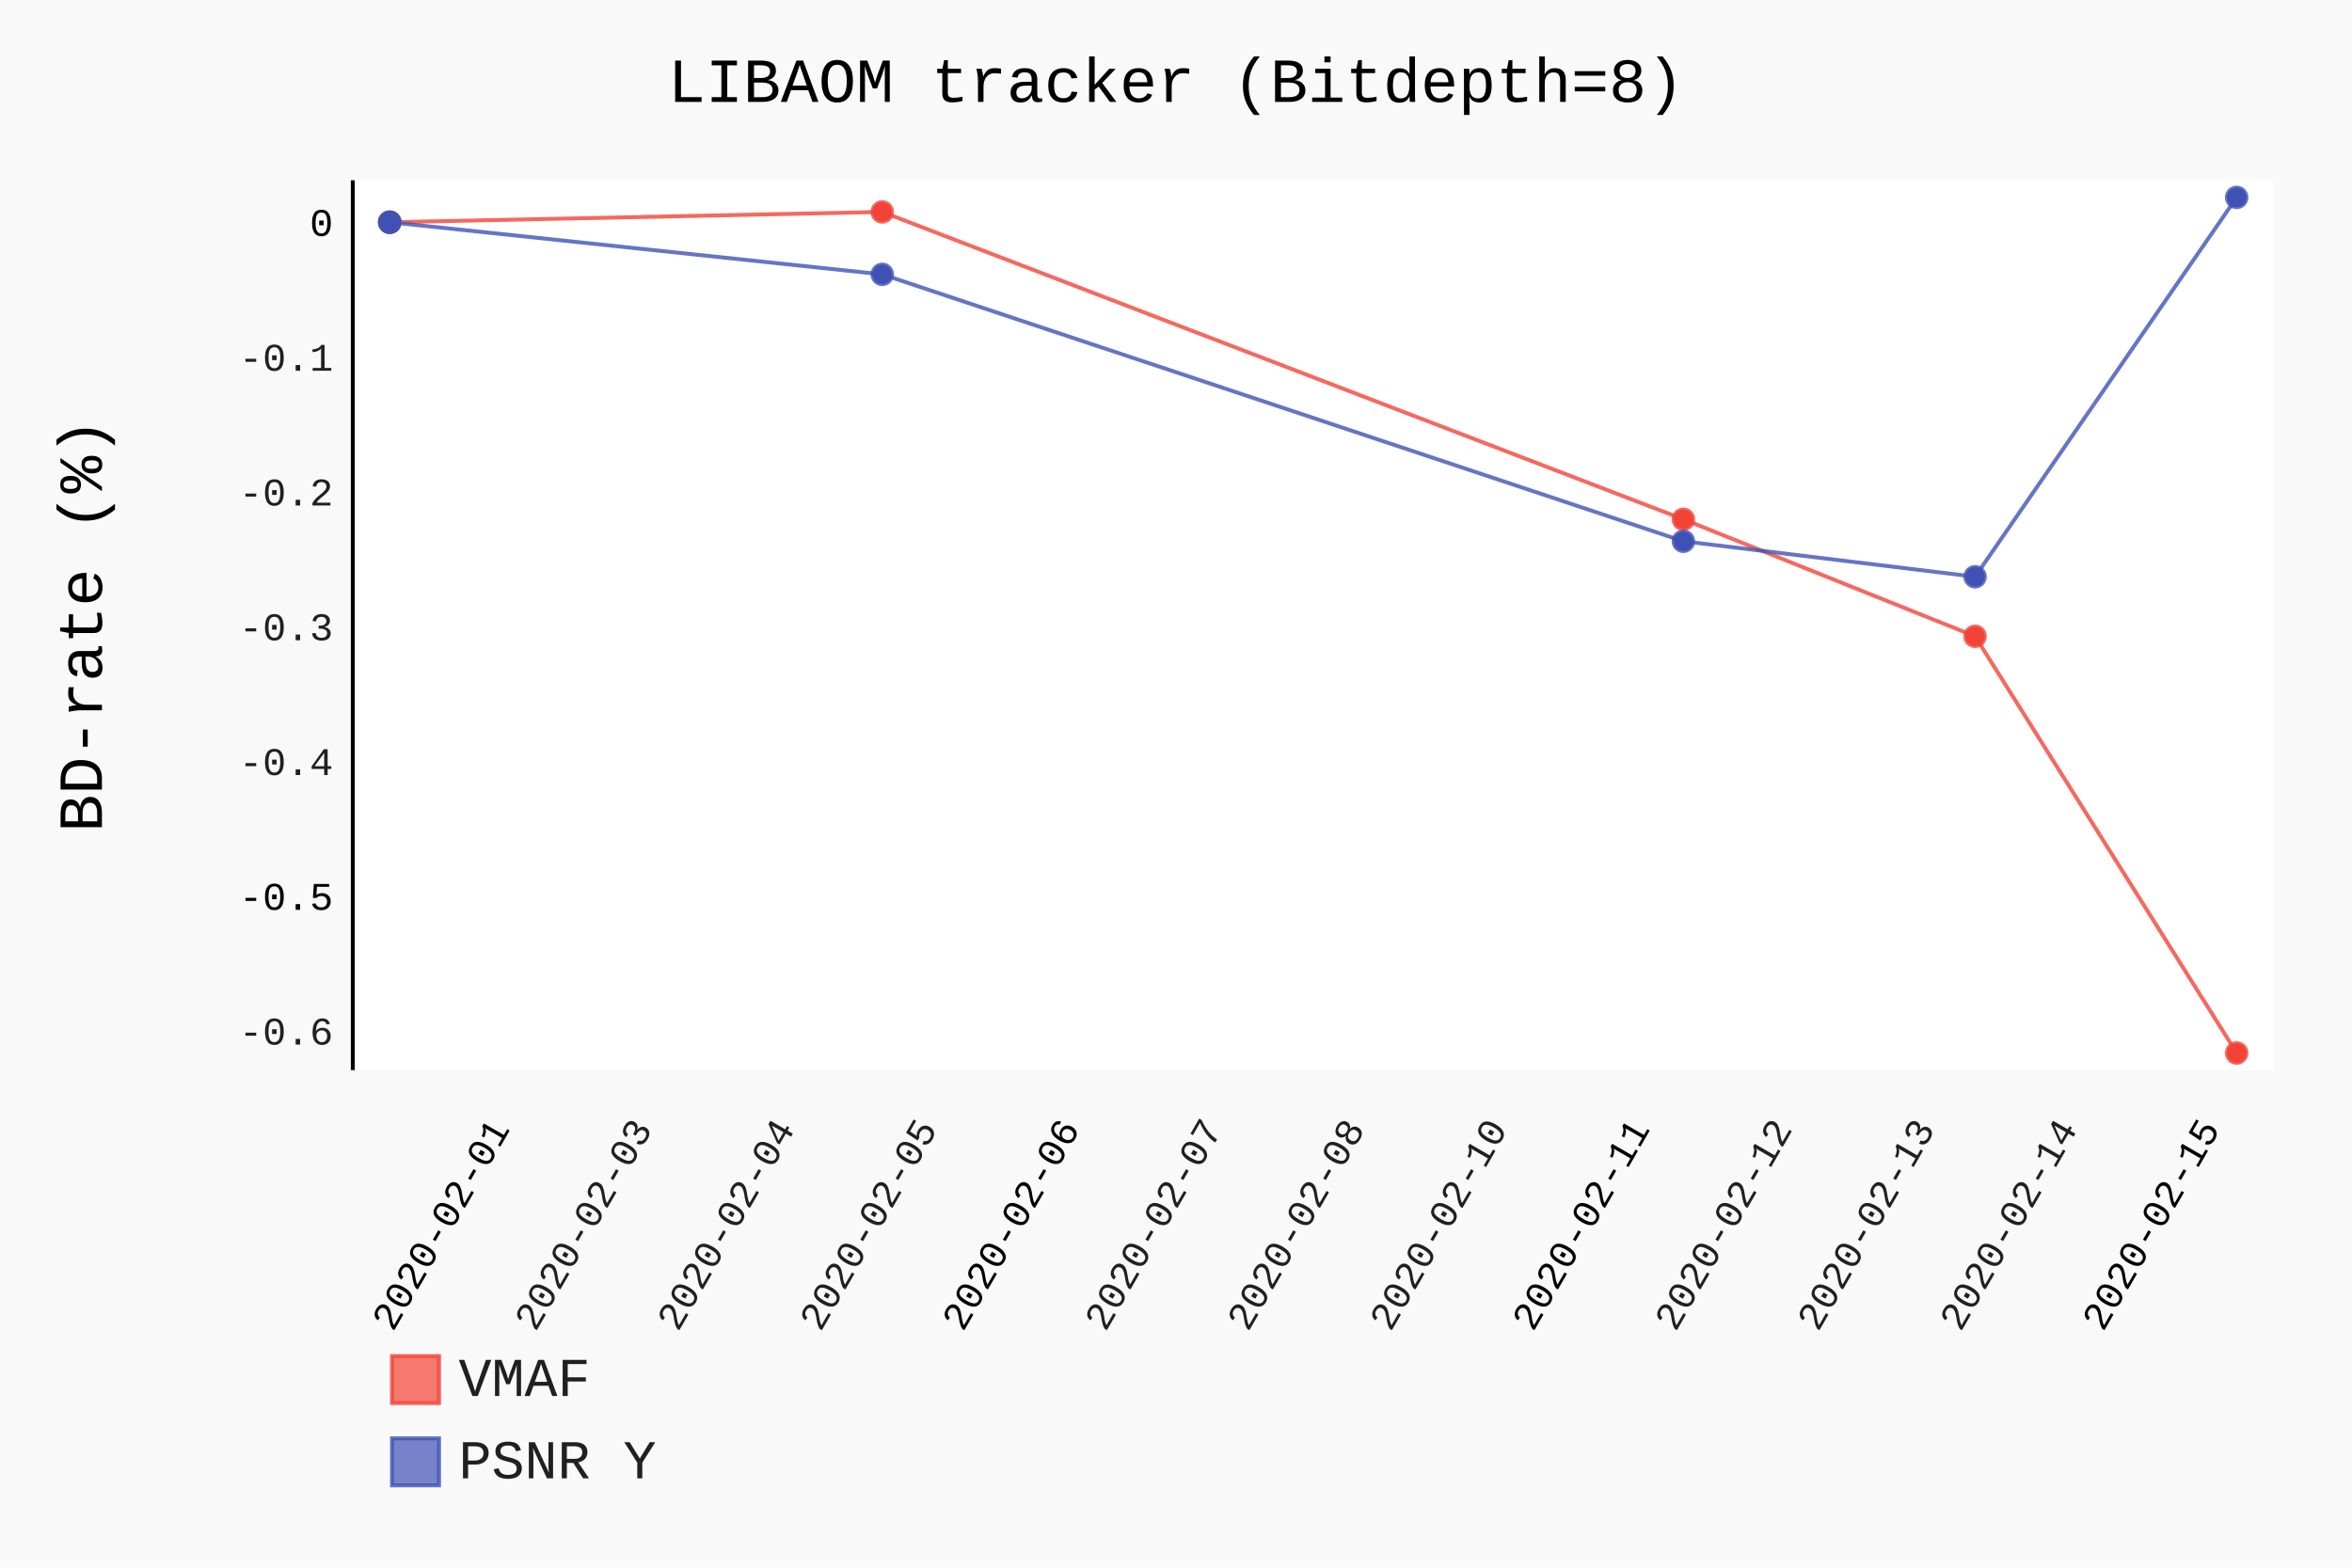
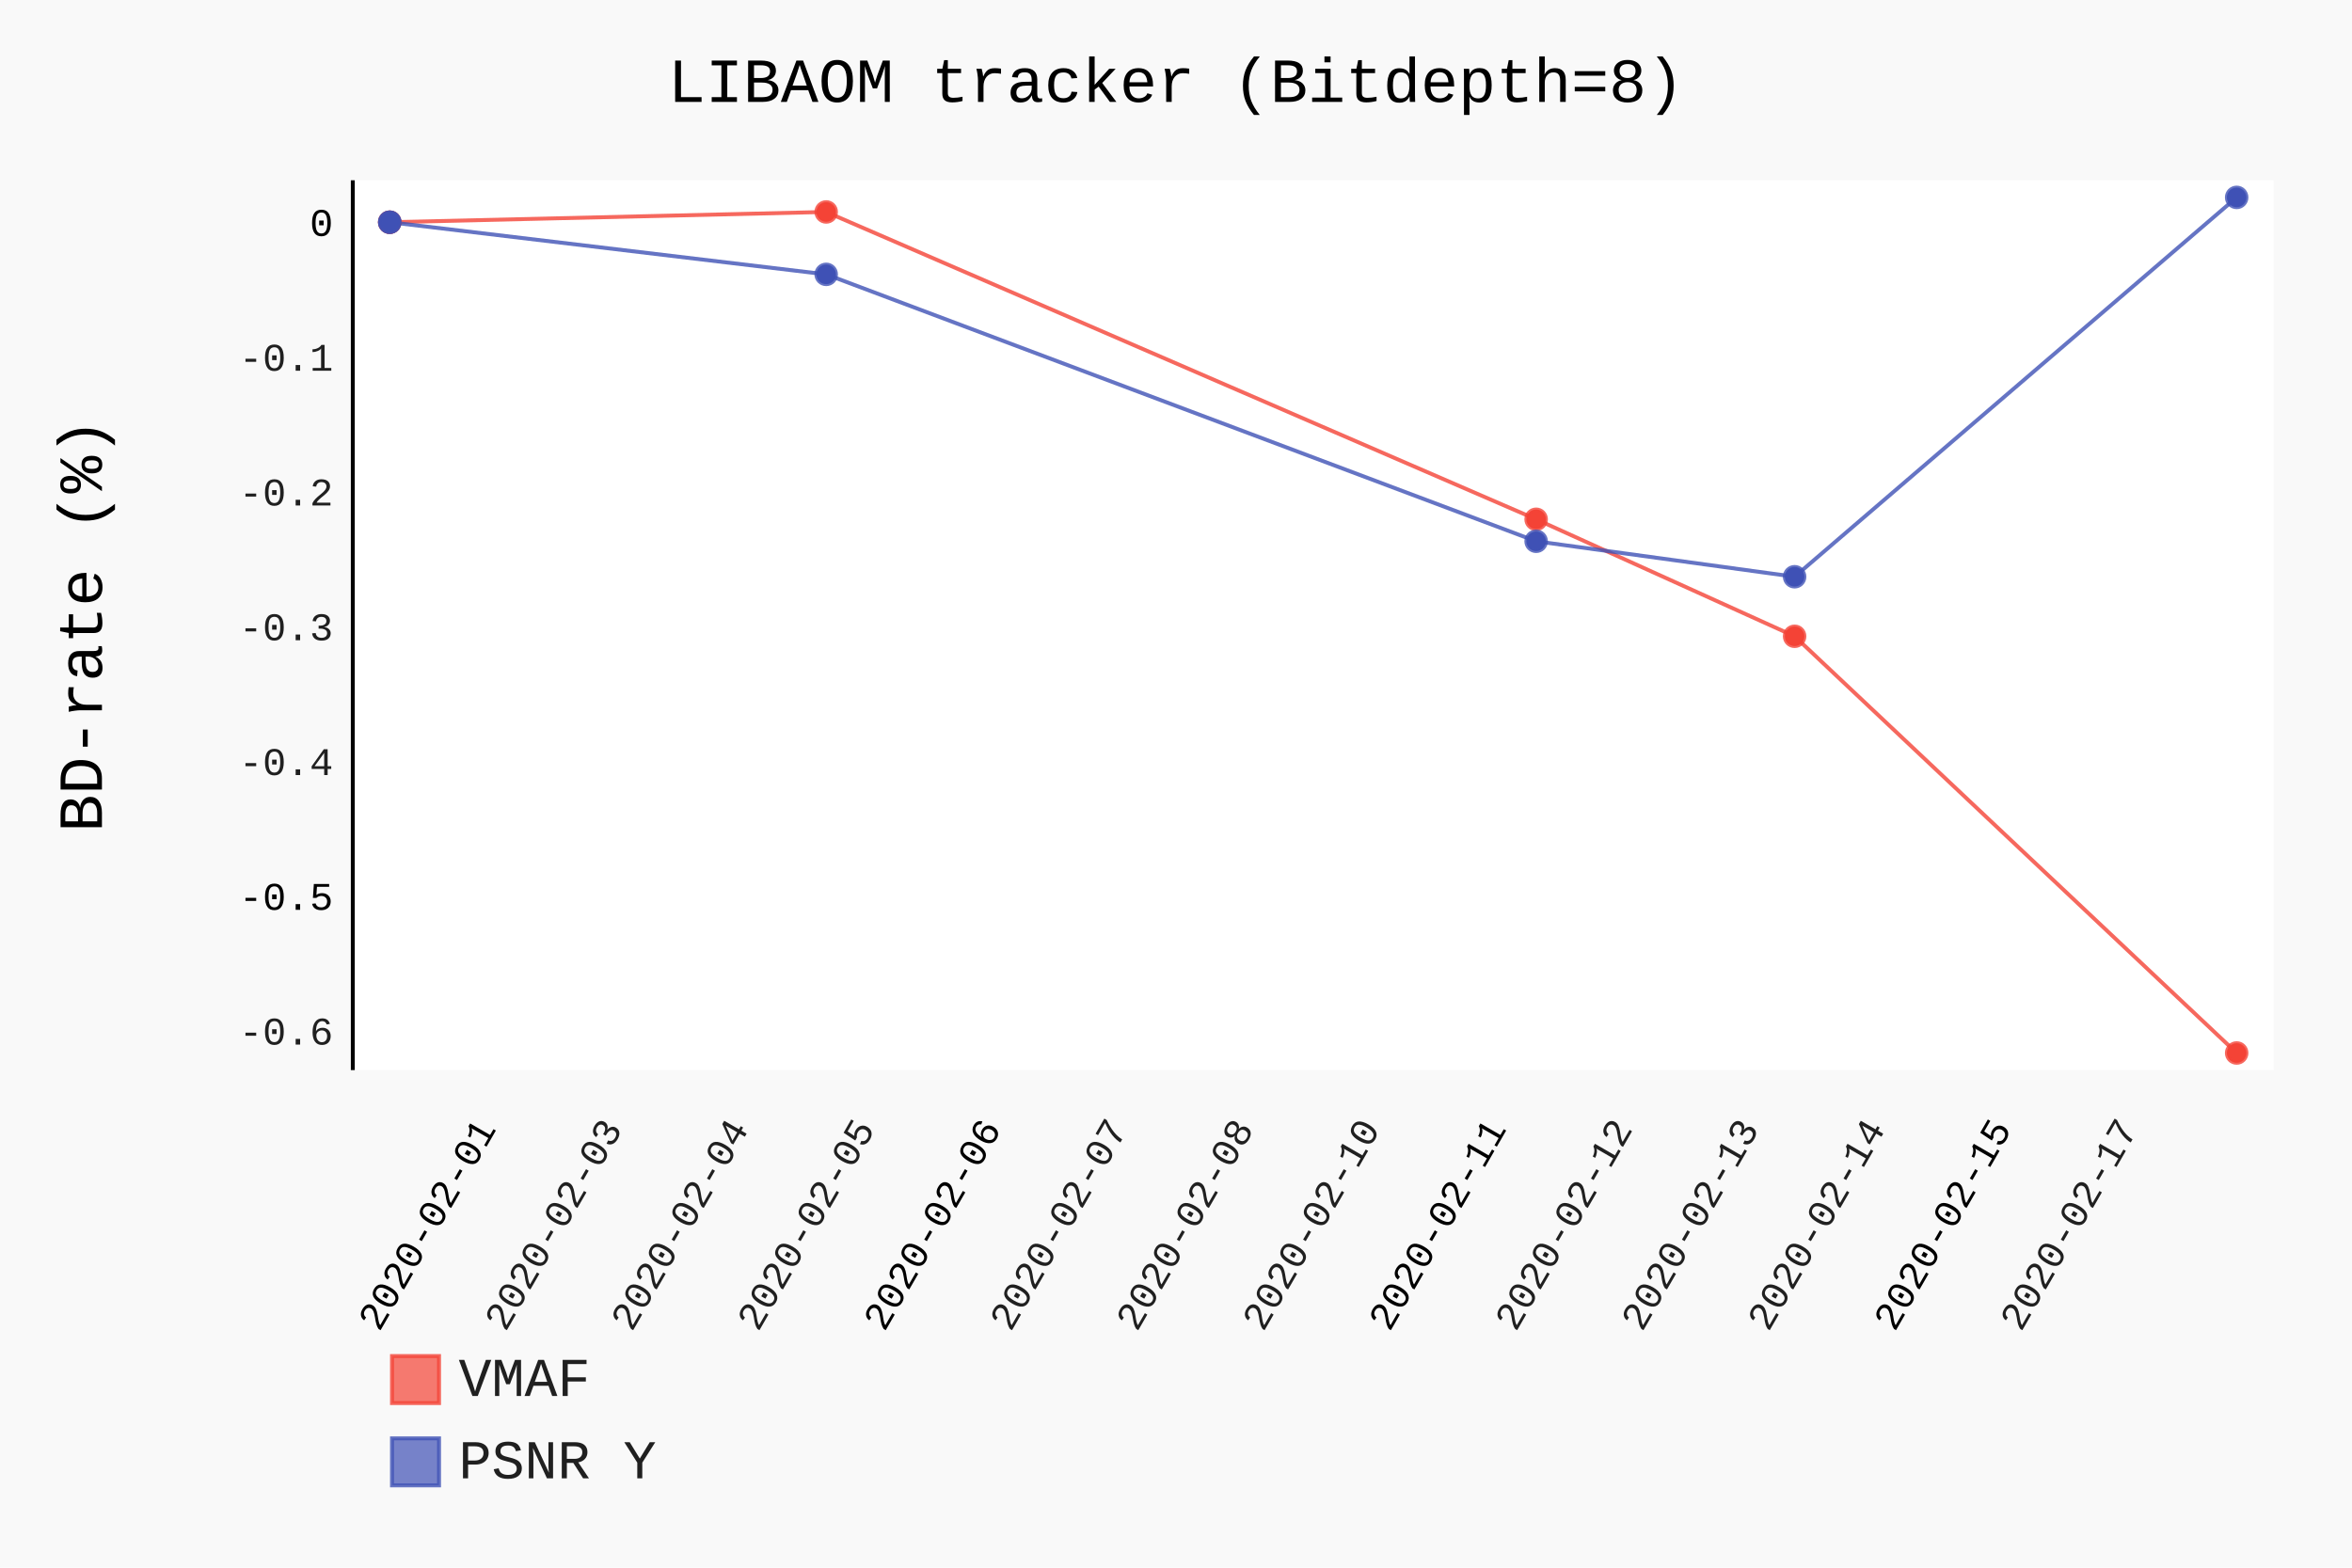
- <svg xmlns="http://www.w3.org/2000/svg" class="pygal-chart" id="chart-4c3524da-cfd4-40d4-9df4-336322bd4b4c" viewBox="0 0 600 400">
+ <svg xmlns="http://www.w3.org/2000/svg" class="pygal-chart" id="chart-285e92e3-4b41-4fab-996c-db3d4fa0ee88" viewBox="0 0 600 400">
  <defs>
-     <style type="text/css">#chart-4c3524da-cfd4-40d4-9df4-336322bd4b4c{-webkit-user-select:none;-webkit-font-smoothing:antialiased;font-family:Consolas,"Liberation Mono",Menlo,Courier,monospace}#chart-4c3524da-cfd4-40d4-9df4-336322bd4b4c .title{font-family:Consolas,"Liberation Mono",Menlo,Courier,monospace;font-size:16px}#chart-4c3524da-cfd4-40d4-9df4-336322bd4b4c .legends .legend text{font-family:Consolas,"Liberation Mono",Menlo,Courier,monospace;font-size:14px}#chart-4c3524da-cfd4-40d4-9df4-336322bd4b4c .axis text{font-family:Consolas,"Liberation Mono",Menlo,Courier,monospace;font-size:10px}#chart-4c3524da-cfd4-40d4-9df4-336322bd4b4c .axis text.major{font-family:Consolas,"Liberation Mono",Menlo,Courier,monospace;font-size:10px}#chart-4c3524da-cfd4-40d4-9df4-336322bd4b4c .text-overlay text.value{font-family:Consolas,"Liberation Mono",Menlo,Courier,monospace;font-size:16px}#chart-4c3524da-cfd4-40d4-9df4-336322bd4b4c .text-overlay text.label{font-family:Consolas,"Liberation Mono",Menlo,Courier,monospace;font-size:10px}#chart-4c3524da-cfd4-40d4-9df4-336322bd4b4c .tooltip{font-family:Consolas,"Liberation Mono",Menlo,Courier,monospace;font-size:14px}#chart-4c3524da-cfd4-40d4-9df4-336322bd4b4c text.no_data{font-family:Consolas,"Liberation Mono",Menlo,Courier,monospace;font-size:64px}
- #chart-4c3524da-cfd4-40d4-9df4-336322bd4b4c{background-color:rgba(249,249,249,1)}#chart-4c3524da-cfd4-40d4-9df4-336322bd4b4c path,#chart-4c3524da-cfd4-40d4-9df4-336322bd4b4c line,#chart-4c3524da-cfd4-40d4-9df4-336322bd4b4c rect,#chart-4c3524da-cfd4-40d4-9df4-336322bd4b4c circle{-webkit-transition:150ms;-moz-transition:150ms;transition:150ms}#chart-4c3524da-cfd4-40d4-9df4-336322bd4b4c .graph &gt; .background{fill:rgba(249,249,249,1)}#chart-4c3524da-cfd4-40d4-9df4-336322bd4b4c .plot &gt; .background{fill:rgba(255,255,255,1)}#chart-4c3524da-cfd4-40d4-9df4-336322bd4b4c .graph{fill:rgba(0,0,0,.87)}#chart-4c3524da-cfd4-40d4-9df4-336322bd4b4c text.no_data{fill:rgba(0,0,0,1)}#chart-4c3524da-cfd4-40d4-9df4-336322bd4b4c .title{fill:rgba(0,0,0,1)}#chart-4c3524da-cfd4-40d4-9df4-336322bd4b4c .legends .legend text{fill:rgba(0,0,0,.87)}#chart-4c3524da-cfd4-40d4-9df4-336322bd4b4c .legends .legend:hover text{fill:rgba(0,0,0,1)}#chart-4c3524da-cfd4-40d4-9df4-336322bd4b4c .axis .line{stroke:rgba(0,0,0,1)}#chart-4c3524da-cfd4-40d4-9df4-336322bd4b4c .axis .guide.line{stroke:rgba(0,0,0,.54)}#chart-4c3524da-cfd4-40d4-9df4-336322bd4b4c .axis .major.line{stroke:rgba(0,0,0,.87)}#chart-4c3524da-cfd4-40d4-9df4-336322bd4b4c .axis text.major{fill:rgba(0,0,0,1)}#chart-4c3524da-cfd4-40d4-9df4-336322bd4b4c .axis.y .guides:hover .guide.line,#chart-4c3524da-cfd4-40d4-9df4-336322bd4b4c .line-graph .axis.x .guides:hover .guide.line,#chart-4c3524da-cfd4-40d4-9df4-336322bd4b4c .stackedline-graph .axis.x .guides:hover .guide.line,#chart-4c3524da-cfd4-40d4-9df4-336322bd4b4c .xy-graph .axis.x .guides:hover .guide.line{stroke:rgba(0,0,0,1)}#chart-4c3524da-cfd4-40d4-9df4-336322bd4b4c .axis .guides:hover text{fill:rgba(0,0,0,1)}#chart-4c3524da-cfd4-40d4-9df4-336322bd4b4c .reactive{fill-opacity:.7;stroke-opacity:.8}#chart-4c3524da-cfd4-40d4-9df4-336322bd4b4c .ci{stroke:rgba(0,0,0,.87)}#chart-4c3524da-cfd4-40d4-9df4-336322bd4b4c .reactive.active,#chart-4c3524da-cfd4-40d4-9df4-336322bd4b4c .active .reactive{fill-opacity:.8;stroke-opacity:.9;stroke-width:4}#chart-4c3524da-cfd4-40d4-9df4-336322bd4b4c .ci .reactive.active{stroke-width:1.5}#chart-4c3524da-cfd4-40d4-9df4-336322bd4b4c .series text{fill:rgba(0,0,0,1)}#chart-4c3524da-cfd4-40d4-9df4-336322bd4b4c .tooltip rect{fill:rgba(255,255,255,1);stroke:rgba(0,0,0,1);-webkit-transition:opacity 150ms;-moz-transition:opacity 150ms;transition:opacity 150ms}#chart-4c3524da-cfd4-40d4-9df4-336322bd4b4c .tooltip .label{fill:rgba(0,0,0,.87)}#chart-4c3524da-cfd4-40d4-9df4-336322bd4b4c .tooltip .label{fill:rgba(0,0,0,.87)}#chart-4c3524da-cfd4-40d4-9df4-336322bd4b4c .tooltip .legend{font-size:.8em;fill:rgba(0,0,0,.54)}#chart-4c3524da-cfd4-40d4-9df4-336322bd4b4c .tooltip .x_label{font-size:.6em;fill:rgba(0,0,0,1)}#chart-4c3524da-cfd4-40d4-9df4-336322bd4b4c .tooltip .xlink{font-size:.5em;text-decoration:underline}#chart-4c3524da-cfd4-40d4-9df4-336322bd4b4c .tooltip .value{font-size:1.5em}#chart-4c3524da-cfd4-40d4-9df4-336322bd4b4c .bound{font-size:.5em}#chart-4c3524da-cfd4-40d4-9df4-336322bd4b4c .max-value{font-size:.75em;fill:rgba(0,0,0,.54)}#chart-4c3524da-cfd4-40d4-9df4-336322bd4b4c .map-element{fill:rgba(255,255,255,1);stroke:rgba(0,0,0,.54) !important}#chart-4c3524da-cfd4-40d4-9df4-336322bd4b4c .map-element .reactive{fill-opacity:inherit;stroke-opacity:inherit}#chart-4c3524da-cfd4-40d4-9df4-336322bd4b4c .color-0,#chart-4c3524da-cfd4-40d4-9df4-336322bd4b4c .color-0 a:visited{stroke:#F44336;fill:#F44336}#chart-4c3524da-cfd4-40d4-9df4-336322bd4b4c .color-1,#chart-4c3524da-cfd4-40d4-9df4-336322bd4b4c .color-1 a:visited{stroke:#3F51B5;fill:#3F51B5}#chart-4c3524da-cfd4-40d4-9df4-336322bd4b4c .text-overlay .color-0 text{fill:black}#chart-4c3524da-cfd4-40d4-9df4-336322bd4b4c .text-overlay .color-1 text{fill:black}
- #chart-4c3524da-cfd4-40d4-9df4-336322bd4b4c text.no_data{text-anchor:middle}#chart-4c3524da-cfd4-40d4-9df4-336322bd4b4c .guide.line{fill:none}#chart-4c3524da-cfd4-40d4-9df4-336322bd4b4c .centered{text-anchor:middle}#chart-4c3524da-cfd4-40d4-9df4-336322bd4b4c .title{text-anchor:middle}#chart-4c3524da-cfd4-40d4-9df4-336322bd4b4c .legends .legend text{fill-opacity:1}#chart-4c3524da-cfd4-40d4-9df4-336322bd4b4c .axis.x text{text-anchor:middle}#chart-4c3524da-cfd4-40d4-9df4-336322bd4b4c .axis.x:not(.web) text[transform]{text-anchor:start}#chart-4c3524da-cfd4-40d4-9df4-336322bd4b4c .axis.x:not(.web) text[transform].backwards{text-anchor:end}#chart-4c3524da-cfd4-40d4-9df4-336322bd4b4c .axis.y text{text-anchor:end}#chart-4c3524da-cfd4-40d4-9df4-336322bd4b4c .axis.y text[transform].backwards{text-anchor:start}#chart-4c3524da-cfd4-40d4-9df4-336322bd4b4c .axis.y2 text{text-anchor:start}#chart-4c3524da-cfd4-40d4-9df4-336322bd4b4c .axis.y2 text[transform].backwards{text-anchor:end}#chart-4c3524da-cfd4-40d4-9df4-336322bd4b4c .axis .guide.line{stroke-dasharray:4,4}#chart-4c3524da-cfd4-40d4-9df4-336322bd4b4c .axis .major.guide.line{stroke-dasharray:6,6}#chart-4c3524da-cfd4-40d4-9df4-336322bd4b4c .horizontal .axis.y .guide.line,#chart-4c3524da-cfd4-40d4-9df4-336322bd4b4c .horizontal .axis.y2 .guide.line,#chart-4c3524da-cfd4-40d4-9df4-336322bd4b4c .vertical .axis.x .guide.line{opacity:0}#chart-4c3524da-cfd4-40d4-9df4-336322bd4b4c .horizontal .axis.always_show .guide.line,#chart-4c3524da-cfd4-40d4-9df4-336322bd4b4c .vertical .axis.always_show .guide.line{opacity:1 !important}#chart-4c3524da-cfd4-40d4-9df4-336322bd4b4c .axis.y .guides:hover .guide.line,#chart-4c3524da-cfd4-40d4-9df4-336322bd4b4c .axis.y2 .guides:hover .guide.line,#chart-4c3524da-cfd4-40d4-9df4-336322bd4b4c .axis.x .guides:hover .guide.line{opacity:1}#chart-4c3524da-cfd4-40d4-9df4-336322bd4b4c .axis .guides:hover text{opacity:1}#chart-4c3524da-cfd4-40d4-9df4-336322bd4b4c .nofill{fill:none}#chart-4c3524da-cfd4-40d4-9df4-336322bd4b4c .subtle-fill{fill-opacity:.2}#chart-4c3524da-cfd4-40d4-9df4-336322bd4b4c .dot{stroke-width:1px;fill-opacity:1}#chart-4c3524da-cfd4-40d4-9df4-336322bd4b4c .dot.active{stroke-width:5px}#chart-4c3524da-cfd4-40d4-9df4-336322bd4b4c .dot.negative{fill:transparent}#chart-4c3524da-cfd4-40d4-9df4-336322bd4b4c text,#chart-4c3524da-cfd4-40d4-9df4-336322bd4b4c tspan{stroke:none !important}#chart-4c3524da-cfd4-40d4-9df4-336322bd4b4c .series text.active{opacity:1}#chart-4c3524da-cfd4-40d4-9df4-336322bd4b4c .tooltip rect{fill-opacity:.95;stroke-width:.5}#chart-4c3524da-cfd4-40d4-9df4-336322bd4b4c .tooltip text{fill-opacity:1}#chart-4c3524da-cfd4-40d4-9df4-336322bd4b4c .showable{visibility:hidden}#chart-4c3524da-cfd4-40d4-9df4-336322bd4b4c .showable.shown{visibility:visible}#chart-4c3524da-cfd4-40d4-9df4-336322bd4b4c .gauge-background{fill:rgba(229,229,229,1);stroke:none}#chart-4c3524da-cfd4-40d4-9df4-336322bd4b4c .bg-lines{stroke:rgba(249,249,249,1);stroke-width:2px}</style>
+     <style type="text/css">#chart-285e92e3-4b41-4fab-996c-db3d4fa0ee88{-webkit-user-select:none;-webkit-font-smoothing:antialiased;font-family:Consolas,"Liberation Mono",Menlo,Courier,monospace}#chart-285e92e3-4b41-4fab-996c-db3d4fa0ee88 .title{font-family:Consolas,"Liberation Mono",Menlo,Courier,monospace;font-size:16px}#chart-285e92e3-4b41-4fab-996c-db3d4fa0ee88 .legends .legend text{font-family:Consolas,"Liberation Mono",Menlo,Courier,monospace;font-size:14px}#chart-285e92e3-4b41-4fab-996c-db3d4fa0ee88 .axis text{font-family:Consolas,"Liberation Mono",Menlo,Courier,monospace;font-size:10px}#chart-285e92e3-4b41-4fab-996c-db3d4fa0ee88 .axis text.major{font-family:Consolas,"Liberation Mono",Menlo,Courier,monospace;font-size:10px}#chart-285e92e3-4b41-4fab-996c-db3d4fa0ee88 .text-overlay text.value{font-family:Consolas,"Liberation Mono",Menlo,Courier,monospace;font-size:16px}#chart-285e92e3-4b41-4fab-996c-db3d4fa0ee88 .text-overlay text.label{font-family:Consolas,"Liberation Mono",Menlo,Courier,monospace;font-size:10px}#chart-285e92e3-4b41-4fab-996c-db3d4fa0ee88 .tooltip{font-family:Consolas,"Liberation Mono",Menlo,Courier,monospace;font-size:14px}#chart-285e92e3-4b41-4fab-996c-db3d4fa0ee88 text.no_data{font-family:Consolas,"Liberation Mono",Menlo,Courier,monospace;font-size:64px}
+ #chart-285e92e3-4b41-4fab-996c-db3d4fa0ee88{background-color:rgba(249,249,249,1)}#chart-285e92e3-4b41-4fab-996c-db3d4fa0ee88 path,#chart-285e92e3-4b41-4fab-996c-db3d4fa0ee88 line,#chart-285e92e3-4b41-4fab-996c-db3d4fa0ee88 rect,#chart-285e92e3-4b41-4fab-996c-db3d4fa0ee88 circle{-webkit-transition:150ms;-moz-transition:150ms;transition:150ms}#chart-285e92e3-4b41-4fab-996c-db3d4fa0ee88 .graph &gt; .background{fill:rgba(249,249,249,1)}#chart-285e92e3-4b41-4fab-996c-db3d4fa0ee88 .plot &gt; .background{fill:rgba(255,255,255,1)}#chart-285e92e3-4b41-4fab-996c-db3d4fa0ee88 .graph{fill:rgba(0,0,0,.87)}#chart-285e92e3-4b41-4fab-996c-db3d4fa0ee88 text.no_data{fill:rgba(0,0,0,1)}#chart-285e92e3-4b41-4fab-996c-db3d4fa0ee88 .title{fill:rgba(0,0,0,1)}#chart-285e92e3-4b41-4fab-996c-db3d4fa0ee88 .legends .legend text{fill:rgba(0,0,0,.87)}#chart-285e92e3-4b41-4fab-996c-db3d4fa0ee88 .legends .legend:hover text{fill:rgba(0,0,0,1)}#chart-285e92e3-4b41-4fab-996c-db3d4fa0ee88 .axis .line{stroke:rgba(0,0,0,1)}#chart-285e92e3-4b41-4fab-996c-db3d4fa0ee88 .axis .guide.line{stroke:rgba(0,0,0,.54)}#chart-285e92e3-4b41-4fab-996c-db3d4fa0ee88 .axis .major.line{stroke:rgba(0,0,0,.87)}#chart-285e92e3-4b41-4fab-996c-db3d4fa0ee88 .axis text.major{fill:rgba(0,0,0,1)}#chart-285e92e3-4b41-4fab-996c-db3d4fa0ee88 .axis.y .guides:hover .guide.line,#chart-285e92e3-4b41-4fab-996c-db3d4fa0ee88 .line-graph .axis.x .guides:hover .guide.line,#chart-285e92e3-4b41-4fab-996c-db3d4fa0ee88 .stackedline-graph .axis.x .guides:hover .guide.line,#chart-285e92e3-4b41-4fab-996c-db3d4fa0ee88 .xy-graph .axis.x .guides:hover .guide.line{stroke:rgba(0,0,0,1)}#chart-285e92e3-4b41-4fab-996c-db3d4fa0ee88 .axis .guides:hover text{fill:rgba(0,0,0,1)}#chart-285e92e3-4b41-4fab-996c-db3d4fa0ee88 .reactive{fill-opacity:.7;stroke-opacity:.8}#chart-285e92e3-4b41-4fab-996c-db3d4fa0ee88 .ci{stroke:rgba(0,0,0,.87)}#chart-285e92e3-4b41-4fab-996c-db3d4fa0ee88 .reactive.active,#chart-285e92e3-4b41-4fab-996c-db3d4fa0ee88 .active .reactive{fill-opacity:.8;stroke-opacity:.9;stroke-width:4}#chart-285e92e3-4b41-4fab-996c-db3d4fa0ee88 .ci .reactive.active{stroke-width:1.5}#chart-285e92e3-4b41-4fab-996c-db3d4fa0ee88 .series text{fill:rgba(0,0,0,1)}#chart-285e92e3-4b41-4fab-996c-db3d4fa0ee88 .tooltip rect{fill:rgba(255,255,255,1);stroke:rgba(0,0,0,1);-webkit-transition:opacity 150ms;-moz-transition:opacity 150ms;transition:opacity 150ms}#chart-285e92e3-4b41-4fab-996c-db3d4fa0ee88 .tooltip .label{fill:rgba(0,0,0,.87)}#chart-285e92e3-4b41-4fab-996c-db3d4fa0ee88 .tooltip .label{fill:rgba(0,0,0,.87)}#chart-285e92e3-4b41-4fab-996c-db3d4fa0ee88 .tooltip .legend{font-size:.8em;fill:rgba(0,0,0,.54)}#chart-285e92e3-4b41-4fab-996c-db3d4fa0ee88 .tooltip .x_label{font-size:.6em;fill:rgba(0,0,0,1)}#chart-285e92e3-4b41-4fab-996c-db3d4fa0ee88 .tooltip .xlink{font-size:.5em;text-decoration:underline}#chart-285e92e3-4b41-4fab-996c-db3d4fa0ee88 .tooltip .value{font-size:1.5em}#chart-285e92e3-4b41-4fab-996c-db3d4fa0ee88 .bound{font-size:.5em}#chart-285e92e3-4b41-4fab-996c-db3d4fa0ee88 .max-value{font-size:.75em;fill:rgba(0,0,0,.54)}#chart-285e92e3-4b41-4fab-996c-db3d4fa0ee88 .map-element{fill:rgba(255,255,255,1);stroke:rgba(0,0,0,.54) !important}#chart-285e92e3-4b41-4fab-996c-db3d4fa0ee88 .map-element .reactive{fill-opacity:inherit;stroke-opacity:inherit}#chart-285e92e3-4b41-4fab-996c-db3d4fa0ee88 .color-0,#chart-285e92e3-4b41-4fab-996c-db3d4fa0ee88 .color-0 a:visited{stroke:#F44336;fill:#F44336}#chart-285e92e3-4b41-4fab-996c-db3d4fa0ee88 .color-1,#chart-285e92e3-4b41-4fab-996c-db3d4fa0ee88 .color-1 a:visited{stroke:#3F51B5;fill:#3F51B5}#chart-285e92e3-4b41-4fab-996c-db3d4fa0ee88 .text-overlay .color-0 text{fill:black}#chart-285e92e3-4b41-4fab-996c-db3d4fa0ee88 .text-overlay .color-1 text{fill:black}
+ #chart-285e92e3-4b41-4fab-996c-db3d4fa0ee88 text.no_data{text-anchor:middle}#chart-285e92e3-4b41-4fab-996c-db3d4fa0ee88 .guide.line{fill:none}#chart-285e92e3-4b41-4fab-996c-db3d4fa0ee88 .centered{text-anchor:middle}#chart-285e92e3-4b41-4fab-996c-db3d4fa0ee88 .title{text-anchor:middle}#chart-285e92e3-4b41-4fab-996c-db3d4fa0ee88 .legends .legend text{fill-opacity:1}#chart-285e92e3-4b41-4fab-996c-db3d4fa0ee88 .axis.x text{text-anchor:middle}#chart-285e92e3-4b41-4fab-996c-db3d4fa0ee88 .axis.x:not(.web) text[transform]{text-anchor:start}#chart-285e92e3-4b41-4fab-996c-db3d4fa0ee88 .axis.x:not(.web) text[transform].backwards{text-anchor:end}#chart-285e92e3-4b41-4fab-996c-db3d4fa0ee88 .axis.y text{text-anchor:end}#chart-285e92e3-4b41-4fab-996c-db3d4fa0ee88 .axis.y text[transform].backwards{text-anchor:start}#chart-285e92e3-4b41-4fab-996c-db3d4fa0ee88 .axis.y2 text{text-anchor:start}#chart-285e92e3-4b41-4fab-996c-db3d4fa0ee88 .axis.y2 text[transform].backwards{text-anchor:end}#chart-285e92e3-4b41-4fab-996c-db3d4fa0ee88 .axis .guide.line{stroke-dasharray:4,4}#chart-285e92e3-4b41-4fab-996c-db3d4fa0ee88 .axis .major.guide.line{stroke-dasharray:6,6}#chart-285e92e3-4b41-4fab-996c-db3d4fa0ee88 .horizontal .axis.y .guide.line,#chart-285e92e3-4b41-4fab-996c-db3d4fa0ee88 .horizontal .axis.y2 .guide.line,#chart-285e92e3-4b41-4fab-996c-db3d4fa0ee88 .vertical .axis.x .guide.line{opacity:0}#chart-285e92e3-4b41-4fab-996c-db3d4fa0ee88 .horizontal .axis.always_show .guide.line,#chart-285e92e3-4b41-4fab-996c-db3d4fa0ee88 .vertical .axis.always_show .guide.line{opacity:1 !important}#chart-285e92e3-4b41-4fab-996c-db3d4fa0ee88 .axis.y .guides:hover .guide.line,#chart-285e92e3-4b41-4fab-996c-db3d4fa0ee88 .axis.y2 .guides:hover .guide.line,#chart-285e92e3-4b41-4fab-996c-db3d4fa0ee88 .axis.x .guides:hover .guide.line{opacity:1}#chart-285e92e3-4b41-4fab-996c-db3d4fa0ee88 .axis .guides:hover text{opacity:1}#chart-285e92e3-4b41-4fab-996c-db3d4fa0ee88 .nofill{fill:none}#chart-285e92e3-4b41-4fab-996c-db3d4fa0ee88 .subtle-fill{fill-opacity:.2}#chart-285e92e3-4b41-4fab-996c-db3d4fa0ee88 .dot{stroke-width:1px;fill-opacity:1}#chart-285e92e3-4b41-4fab-996c-db3d4fa0ee88 .dot.active{stroke-width:5px}#chart-285e92e3-4b41-4fab-996c-db3d4fa0ee88 .dot.negative{fill:transparent}#chart-285e92e3-4b41-4fab-996c-db3d4fa0ee88 text,#chart-285e92e3-4b41-4fab-996c-db3d4fa0ee88 tspan{stroke:none !important}#chart-285e92e3-4b41-4fab-996c-db3d4fa0ee88 .series text.active{opacity:1}#chart-285e92e3-4b41-4fab-996c-db3d4fa0ee88 .tooltip rect{fill-opacity:.95;stroke-width:.5}#chart-285e92e3-4b41-4fab-996c-db3d4fa0ee88 .tooltip text{fill-opacity:1}#chart-285e92e3-4b41-4fab-996c-db3d4fa0ee88 .showable{visibility:hidden}#chart-285e92e3-4b41-4fab-996c-db3d4fa0ee88 .showable.shown{visibility:visible}#chart-285e92e3-4b41-4fab-996c-db3d4fa0ee88 .gauge-background{fill:rgba(229,229,229,1);stroke:none}#chart-285e92e3-4b41-4fab-996c-db3d4fa0ee88 .bg-lines{stroke:rgba(249,249,249,1);stroke-width:2px}</style>
  </defs>
  <g class="graph datetimeline-graph vertical">
    <rect class="background" height="400" width="600" x="0" y="0" />
    <g class="plot" transform="translate(90, 46)">
      <rect class="background" height="227.038" width="490.0" x="0" y="0" />
      <g class="axis y">
        <g class="guides">
          <text class="" x="-5" y="220.532">-0.6</text>
        </g>
        <g class="guides">
          <text class="major" x="-5" y="186.143">-0.5</text>
        </g>
        <g class="guides">
          <text class="" x="-5" y="151.755">-0.4</text>
        </g>
        <g class="guides">
          <text class="" x="-5" y="117.366">-0.3</text>
        </g>
        <g class="guides">
          <text class="" x="-5" y="82.978">-0.2</text>
        </g>
        <g class="guides">
          <text class="" x="-5" y="48.589">-0.1</text>
        </g>
        <g class="guides">
          <text class="major" x="-5" y="14.201">0</text>
        </g>
      </g>
      <g class="axis x">
        <path class="line" d="M0 0 v227.038" />
        <g class="guides">
-           <path class="major guide line" d="M40.252 0 v227.038" />
-           <text class="major backwards" transform="rotate(300 40.25166 242.0385)" x="40.252" y="242.038">2020-02-01</text>
+           <path class="major guide line" d="M36.742 0 v227.038" />
+           <text class="major backwards" transform="rotate(300 36.74236 242.0385)" x="36.742" y="242.038">2020-02-01</text>
        </g>
        <g class="guides">
-           <path class="guide line" d="M76.606 0 v227.038" />
-           <text class="backwards" transform="rotate(300 76.60613 242.0385)" x="76.606" y="242.038">2020-02-03</text>
+           <path class="guide line" d="M68.958 0 v227.038" />
+           <text class="backwards" transform="rotate(300 68.95849 242.0385)" x="68.958" y="242.038">2020-02-03</text>
        </g>
        <g class="guides">
-           <path class="guide line" d="M112.961 0 v227.038" />
-           <text class="backwards" transform="rotate(300 112.9606 242.0385)" x="112.961" y="242.038">2020-02-04</text>
+           <path class="guide line" d="M101.175 0 v227.038" />
+           <text class="backwards" transform="rotate(300 101.1746 242.0385)" x="101.175" y="242.038">2020-02-04</text>
        </g>
        <g class="guides">
-           <path class="guide line" d="M149.315 0 v227.038" />
-           <text class="backwards" transform="rotate(300 149.3151 242.0385)" x="149.315" y="242.038">2020-02-05</text>
+           <path class="guide line" d="M133.391 0 v227.038" />
+           <text class="backwards" transform="rotate(300 133.3908 242.0385)" x="133.391" y="242.038">2020-02-05</text>
        </g>
        <g class="guides">
-           <path class="major guide line" d="M185.67 0 v227.038" />
-           <text class="major backwards" transform="rotate(300 185.6695 242.0385)" x="185.67" y="242.038">2020-02-06</text>
+           <path class="major guide line" d="M165.607 0 v227.038" />
+           <text class="major backwards" transform="rotate(300 165.6069 242.0385)" x="165.607" y="242.038">2020-02-06</text>
        </g>
        <g class="guides">
-           <path class="guide line" d="M222.024 0 v227.038" />
-           <text class="backwards" transform="rotate(300 222.024 242.0385)" x="222.024" y="242.038">2020-02-07</text>
+           <path class="guide line" d="M197.823 0 v227.038" />
+           <text class="backwards" transform="rotate(300 197.823 242.0385)" x="197.823" y="242.038">2020-02-07</text>
        </g>
        <g class="guides">
-           <path class="guide line" d="M258.378 0 v227.038" />
-           <text class="backwards" transform="rotate(300 258.3784 242.0385)" x="258.378" y="242.038">2020-02-08</text>
+           <path class="guide line" d="M230.039 0 v227.038" />
+           <text class="backwards" transform="rotate(300 230.0392 242.0385)" x="230.039" y="242.038">2020-02-08</text>
        </g>
        <g class="guides">
-           <path class="guide line" d="M294.733 0 v227.038" />
-           <text class="backwards" transform="rotate(300 294.7329 242.0385)" x="294.733" y="242.038">2020-02-10</text>
+           <path class="guide line" d="M262.255 0 v227.038" />
+           <text class="backwards" transform="rotate(300 262.2553 242.0385)" x="262.255" y="242.038">2020-02-10</text>
        </g>
        <g class="guides">
-           <path class="major guide line" d="M331.087 0 v227.038" />
-           <text class="major backwards" transform="rotate(300 331.0874 242.0385)" x="331.087" y="242.038">2020-02-11</text>
+           <path class="major guide line" d="M294.471 0 v227.038" />
+           <text class="major backwards" transform="rotate(300 294.4714 242.0385)" x="294.471" y="242.038">2020-02-11</text>
        </g>
        <g class="guides">
-           <path class="guide line" d="M367.442 0 v227.038" />
-           <text class="backwards" transform="rotate(300 367.4418 242.0385)" x="367.442" y="242.038">2020-02-12</text>
+           <path class="guide line" d="M326.688 0 v227.038" />
+           <text class="backwards" transform="rotate(300 326.6875 242.0385)" x="326.688" y="242.038">2020-02-12</text>
        </g>
        <g class="guides">
-           <path class="guide line" d="M403.796 0 v227.038" />
-           <text class="backwards" transform="rotate(300 403.7963 242.0385)" x="403.796" y="242.038">2020-02-13</text>
+           <path class="guide line" d="M358.904 0 v227.038" />
+           <text class="backwards" transform="rotate(300 358.9037 242.0385)" x="358.904" y="242.038">2020-02-13</text>
        </g>
        <g class="guides">
-           <path class="guide line" d="M440.151 0 v227.038" />
-           <text class="backwards" transform="rotate(300 440.1508 242.0385)" x="440.151" y="242.038">2020-02-14</text>
+           <path class="guide line" d="M391.12 0 v227.038" />
+           <text class="backwards" transform="rotate(300 391.1198 242.0385)" x="391.12" y="242.038">2020-02-14</text>
        </g>
        <g class="guides">
-           <path class="major guide line" d="M476.505 0 v227.038" />
-           <text class="major backwards" transform="rotate(300 476.5052 242.0385)" x="476.505" y="242.038">2020-02-15</text>
+           <path class="major guide line" d="M423.336 0 v227.038" />
+           <text class="major backwards" transform="rotate(300 423.3359 242.0385)" x="423.336" y="242.038">2020-02-15</text>
+         </g>
+         <g class="guides">
+           <path class="guide line" d="M455.552 0 v227.038" />
+           <text class="backwards" transform="rotate(300 455.5521 242.0385)" x="455.552" y="242.038">2020-02-17</text>
        </g>
      </g>
      <g class="series serie-0 color-0">
-         <path class="line reactive nofill" d="M9.423 10.701 L9.423 10.701 135.064 8.079 339.438 86.497 413.846 116.352 480.577 222.672" />
+         <path class="line reactive nofill" d="M9.423 10.701 L9.423 10.701 120.762 8.079 301.871 86.497 367.81 116.352 480.577 222.672" />
      </g>
      <g class="series serie-1 color-1">
-         <path class="line reactive nofill" d="M9.423 10.701 L9.423 10.701 135.064 24.004 339.438 92.107 413.846 101.157 480.577 4.366" />
+         <path class="line reactive nofill" d="M9.423 10.701 L9.423 10.701 120.762 24.004 301.871 92.107 367.81 101.157 480.577 4.366" />
      </g>
    </g>
    <g class="titles">
      <text class="title plot_title" x="300.0" y="26">LIBAOM tracker (Bitdepth=8)</text>
      <text class="title" transform="rotate(-90 0 159.5192)" x="0" y="185.519">BD-rate (%)</text>
    </g>
    <g class="plot overlay" transform="translate(90, 46)">
      <g class="series serie-0 color-0">
        <g class="dots">
          <circle class="dot reactive tooltip-trigger" cx="9.423" cy="10.701" r="2.5" />
        </g>
        <g class="dots">
          <circle class="dot reactive tooltip-trigger" cx="9.423" cy="10.701" r="2.5" />
        </g>
        <g class="dots">
-           <circle class="dot reactive tooltip-trigger" cx="135.064" cy="8.079" r="2.5" />
+           <circle class="dot reactive tooltip-trigger" cx="120.762" cy="8.079" r="2.5" />
        </g>
        <g class="dots">
-           <circle class="dot reactive tooltip-trigger" cx="339.438" cy="86.497" r="2.5" />
+           <circle class="dot reactive tooltip-trigger" cx="301.871" cy="86.497" r="2.5" />
        </g>
        <g class="dots">
-           <circle class="dot reactive tooltip-trigger" cx="413.846" cy="116.352" r="2.5" />
+           <circle class="dot reactive tooltip-trigger" cx="367.81" cy="116.352" r="2.5" />
        </g>
        <g class="dots">
          <circle class="dot reactive tooltip-trigger" cx="480.577" cy="222.672" r="2.5" />
        </g>
      </g>
      <g class="series serie-1 color-1">
        <g class="dots">
          <circle class="dot reactive tooltip-trigger" cx="9.423" cy="10.701" r="2.5" />
        </g>
        <g class="dots">
          <circle class="dot reactive tooltip-trigger" cx="9.423" cy="10.701" r="2.5" />
        </g>
        <g class="dots">
-           <circle class="dot reactive tooltip-trigger" cx="135.064" cy="24.004" r="2.5" />
+           <circle class="dot reactive tooltip-trigger" cx="120.762" cy="24.004" r="2.5" />
        </g>
        <g class="dots">
-           <circle class="dot reactive tooltip-trigger" cx="339.438" cy="92.107" r="2.5" />
+           <circle class="dot reactive tooltip-trigger" cx="301.871" cy="92.107" r="2.5" />
        </g>
        <g class="dots">
-           <circle class="dot reactive tooltip-trigger" cx="413.846" cy="101.157" r="2.5" />
+           <circle class="dot reactive tooltip-trigger" cx="367.81" cy="101.157" r="2.5" />
        </g>
        <g class="dots">
          <circle class="dot reactive tooltip-trigger" cx="480.577" cy="4.366" r="2.5" />
        </g>
      </g>
    </g>
    <g class="plot text-overlay" transform="translate(90, 46)">
      <g class="series serie-0 color-0" />
      <g class="series serie-1 color-1" />
    </g>
    <g class="plot tooltip-overlay" transform="translate(90, 46)">
      <g class="tooltip" style="opacity: 0" transform="translate(0 0)">
        <rect class="tooltip-box" height="0" rx="0" ry="0" width="0" />
        <g class="text" />
      </g>
    </g>
    <g class="legends" transform="translate(100, 345)">
      <g class="legend reactive activate-serie" id="activate-serie-0">
        <rect class="color-0 reactive" height="12" width="12" x="0.0" y="1.0" />
        <text x="17.0" y="11.2">VMAF</text>
      </g>
      <g class="legend reactive activate-serie" id="activate-serie-1">
        <rect class="color-1 reactive" height="12" width="12" x="0.0" y="22.0" />
        <text x="17.0" y="32.2">PSNR Y</text>
      </g>
    </g>
  </g>
</svg>
